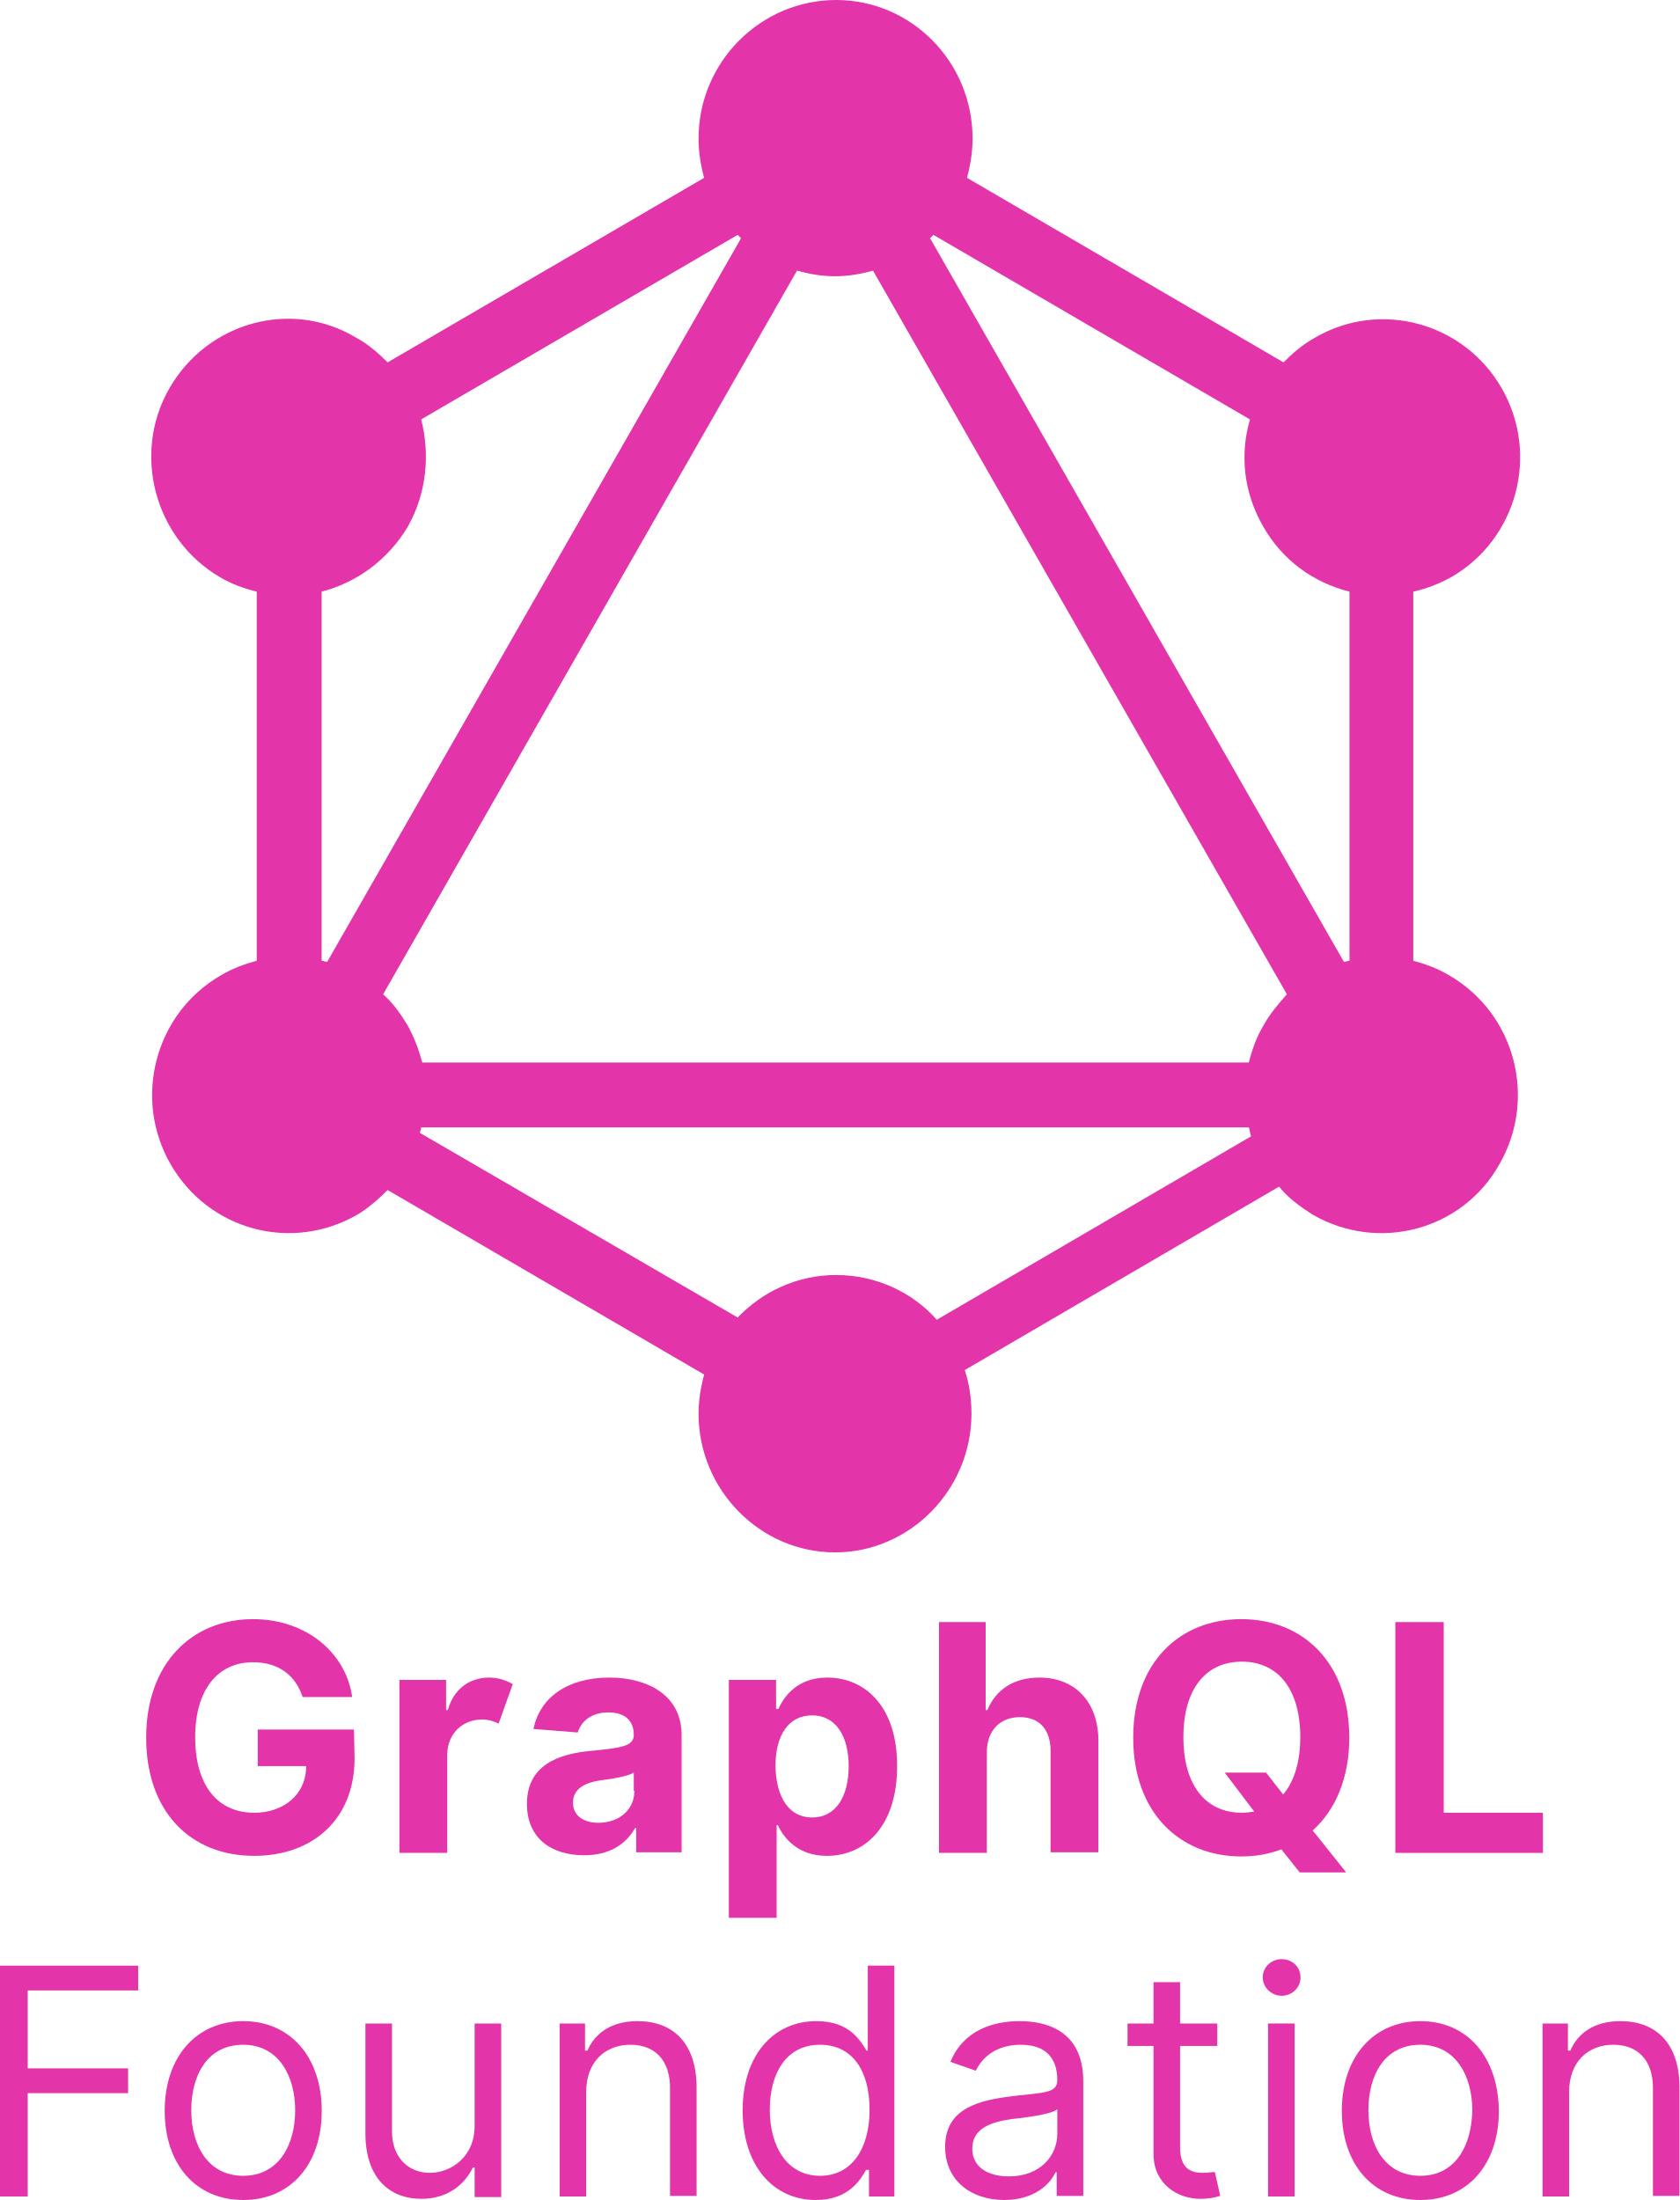
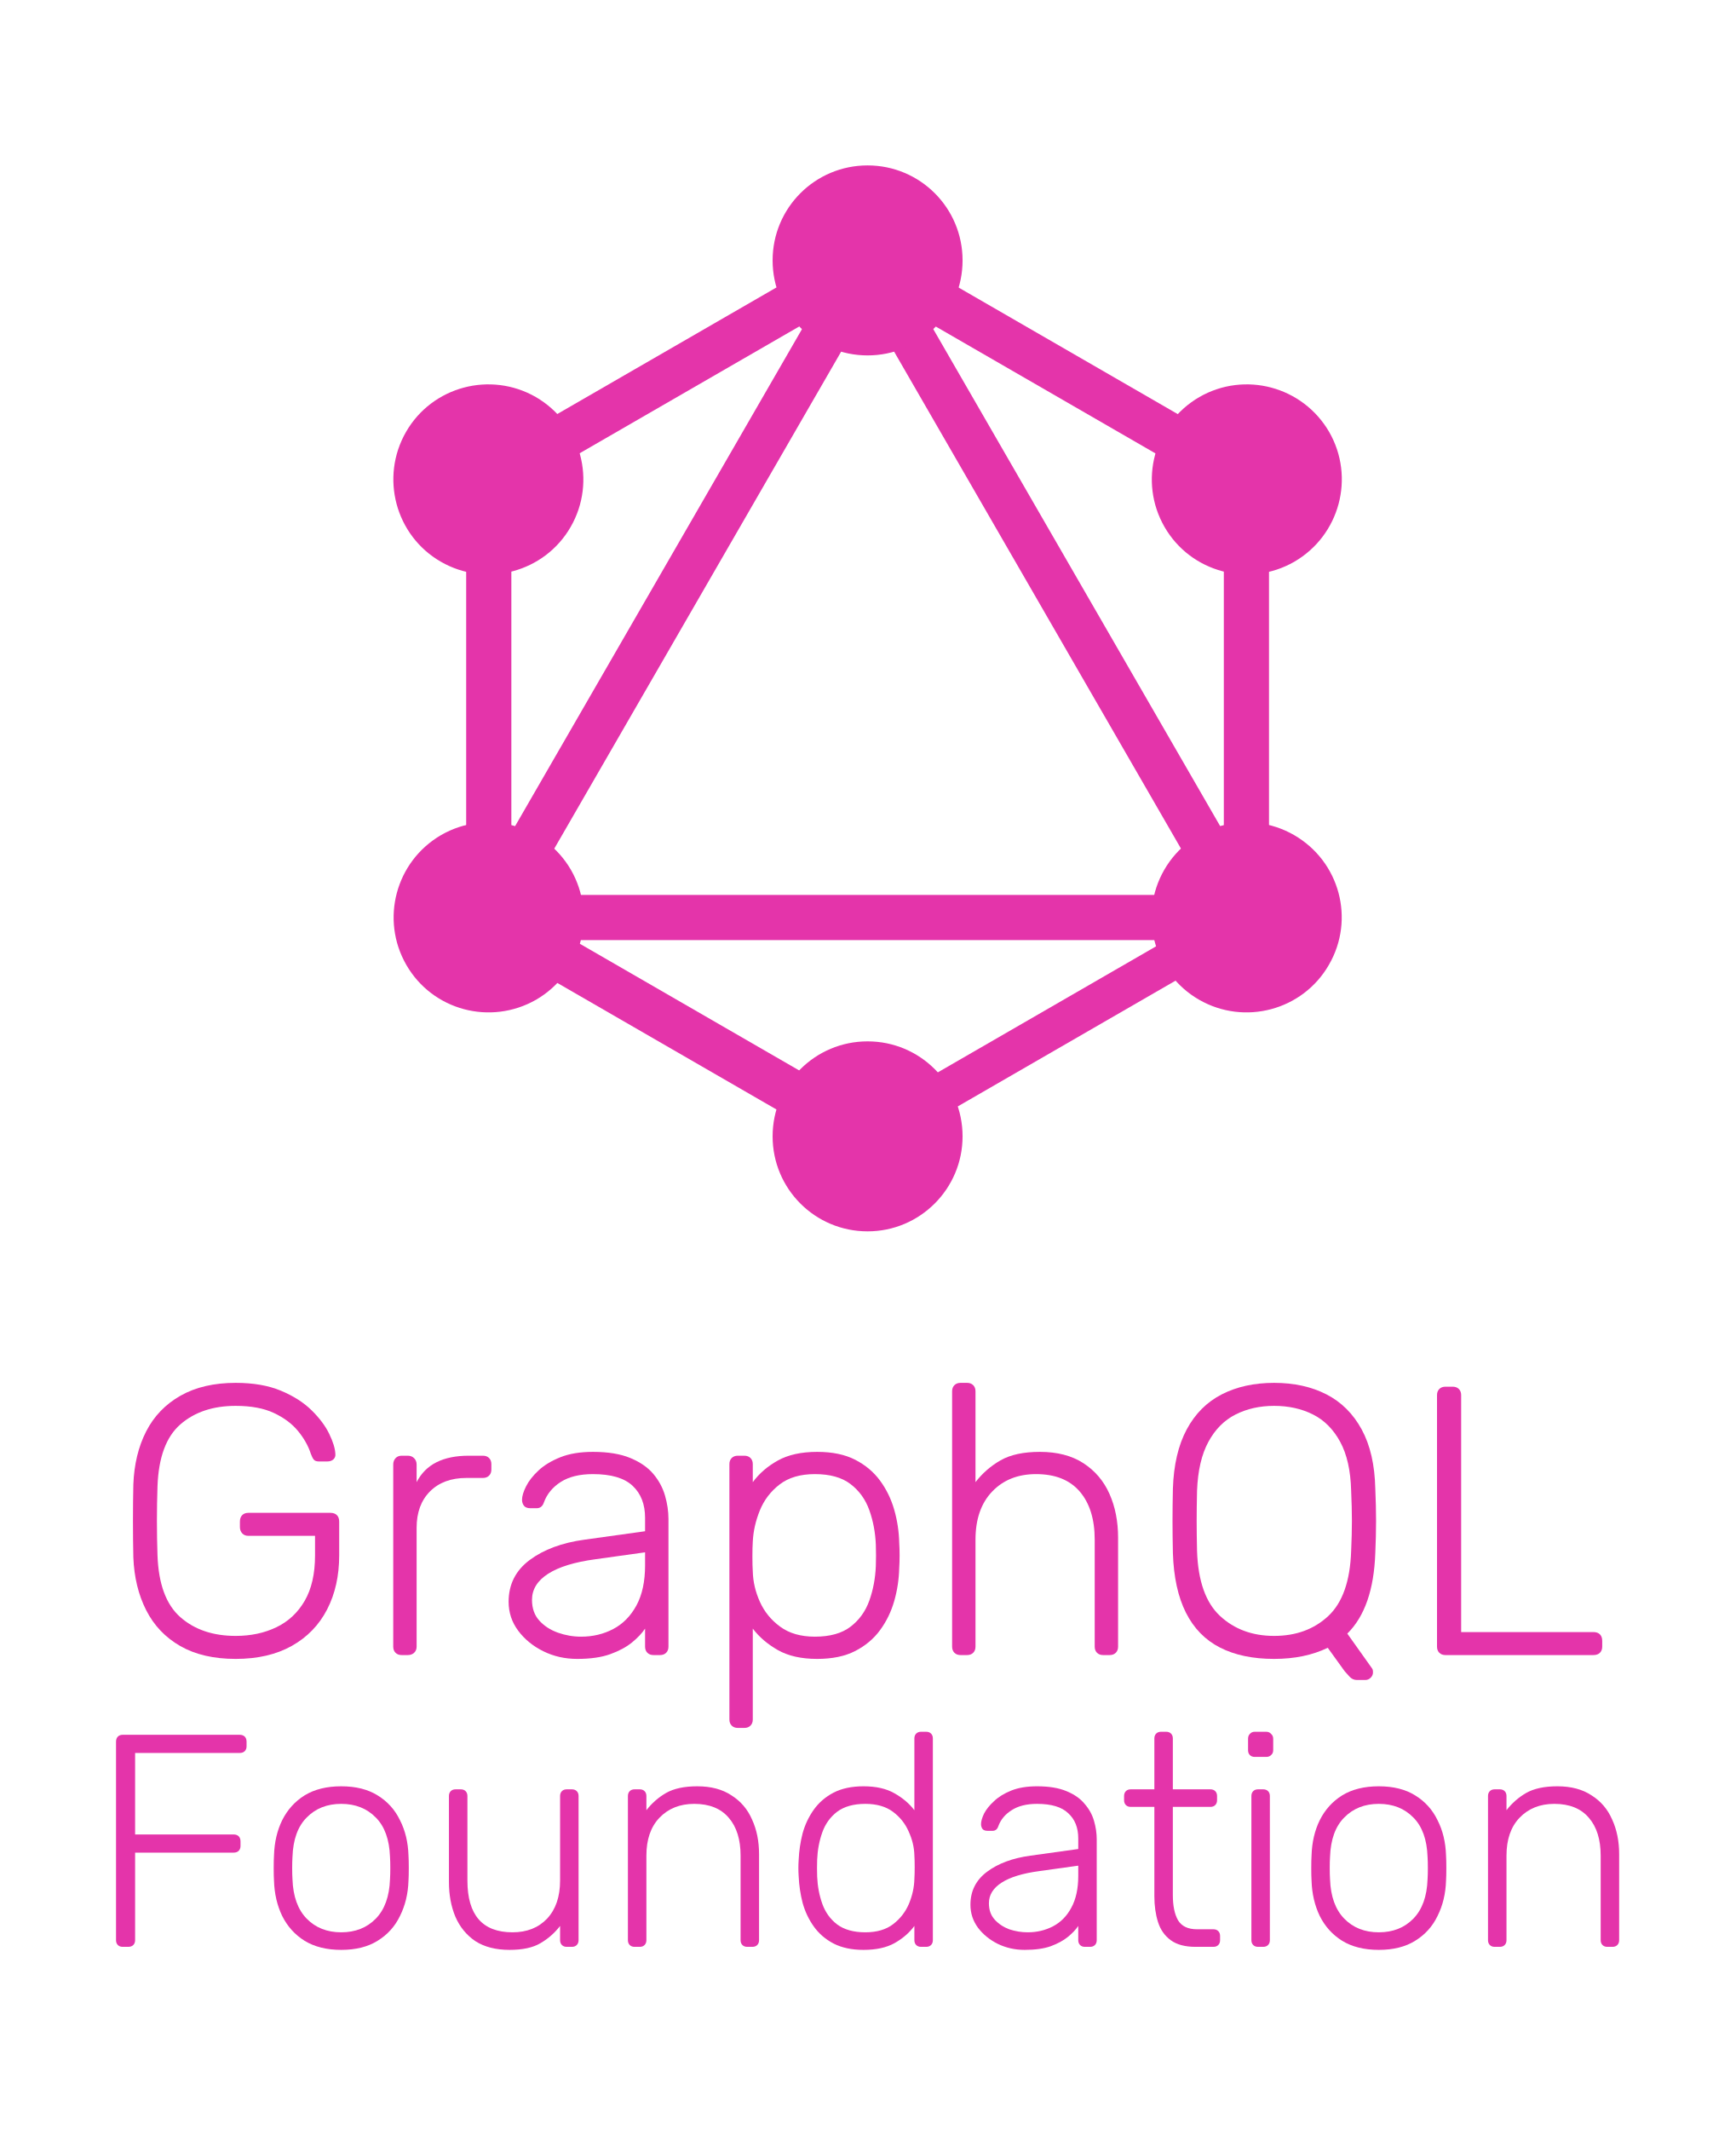
- <svg xmlns="http://www.w3.org/2000/svg" version="1.1" x="0" y="0" width="666.755" height="873.432" viewBox="0, 0, 666.755, 873.432">
-   <g id="Layer_1">
-     <path d="M11.015,831.013 L50.856,831.013 L50.856,821.17 L11.015,821.17 L11.015,790.234 L54.84,790.234 L54.84,780.391 L0,780.391 L0,872.026 L11.015,872.026 z" fill="#E434AA" id="polygon4" />
-     <path d="M96.556,802.421 C78.042,802.421 65.387,816.483 65.387,838.044 C65.387,859.371 77.808,873.432 96.556,873.432 C115.305,873.432 127.726,859.371 127.726,838.044 C127.726,816.483 115.071,802.421 96.556,802.421 z M96.556,863.824 C82.495,863.824 75.933,851.637 75.933,837.81 C75.933,823.982 82.26,811.796 96.556,811.796 C110.618,811.796 117.18,824.217 117.18,837.81 C117.18,851.637 110.618,863.824 96.556,863.824 z" fill="#E434AA" id="path6" />
-     <path d="M188.426,843.903 C188.426,856.793 178.583,862.652 170.614,862.652 C161.943,862.652 155.615,856.324 155.615,846.247 L155.615,803.359 L145.069,803.359 L145.069,846.95 C145.069,864.527 154.443,872.964 167.333,872.964 C177.645,872.964 184.442,867.339 187.723,860.543 L188.426,860.543 L188.426,872.261 L198.972,872.261 L198.972,803.359 L188.426,803.359 z" fill="#E434AA" id="path8" />
-     <path d="M253.109,802.421 C242.797,802.421 236.235,807.108 233.189,814.139 L232.251,814.139 L232.251,803.359 L222.174,803.359 L222.174,872.026 L232.72,872.026 L232.72,830.544 C232.72,818.592 240.219,811.796 250.297,811.796 C260.14,811.796 265.999,818.123 265.999,828.904 L265.999,871.792 L276.545,871.792 L276.545,828.201 C276.311,810.858 266.936,802.421 253.109,802.421 z" fill="#E434AA" id="path10" />
-     <path d="M344.978,814.139 L344.041,814.139 C341.697,810.624 337.713,802.421 324.12,802.421 C306.778,802.421 294.825,816.248 294.825,837.81 C294.825,859.605 306.778,873.432 323.886,873.432 C337.01,873.432 341.697,865.23 343.807,861.48 L344.978,861.48 L344.978,872.026 L355.056,872.026 L355.056,780.391 L344.51,780.391 L344.51,814.139 z M325.526,863.824 C312.402,863.824 305.606,852.106 305.606,837.575 C305.606,823.045 312.168,811.796 325.526,811.796 C338.416,811.796 345.213,822.107 345.213,837.575 C345.213,853.043 338.182,863.824 325.526,863.824 z" fill="#E434AA" id="path12" />
-     <path d="M404.74,802.421 C394.428,802.421 382.476,805.937 377.32,818.592 L387.398,822.107 C389.741,817.186 395.132,811.796 405.209,811.796 C415.052,811.796 419.739,816.952 419.739,825.857 C419.739,831.013 414.583,830.779 401.928,832.185 C389.272,833.826 375.211,836.638 375.211,852.34 C375.211,865.698 385.523,873.432 398.647,873.432 C410.599,873.432 416.927,867.105 419.036,862.417 L419.505,862.417 L419.505,871.792 L430.051,871.792 L430.051,826.795 C430.286,804.999 413.646,802.421 404.74,802.421 z M419.739,847.184 C419.739,855.855 412.943,864.058 400.522,864.058 C392.085,864.058 385.991,860.308 385.991,853.043 C385.991,845.075 393.257,842.497 401.459,841.325 C405.912,840.856 417.864,839.45 419.739,837.341 z" fill="#E434AA" id="path14" />
-     <path d="M477.626,862.652 C472.939,862.652 468.486,861.246 468.486,852.34 L468.486,812.264 L483.251,812.264 L483.251,803.359 L468.486,803.359 L468.486,786.953 L457.94,786.953 L457.94,803.359 L447.628,803.359 L447.628,812.264 L457.94,812.264 L457.94,855.152 C457.94,867.105 467.549,872.964 476.455,872.964 C480.439,872.964 482.782,872.261 484.423,871.792 L482.314,862.417 C481.376,862.183 479.97,862.652 477.626,862.652 z" fill="#E434AA" id="path16" />
-     <path d="M503.406,803.359 L513.952,803.359 L513.952,872.026 L503.406,872.026 z" fill="#E434AA" id="rect18" />
-     <path d="M508.796,777.813 C504.578,777.813 501.297,781.094 501.297,785.079 C501.297,789.063 504.812,792.344 508.796,792.344 C513.015,792.344 516.296,789.063 516.296,785.079 C516.296,780.86 513.015,777.813 508.796,777.813 z" fill="#E434AA" id="path20" />
-     <path d="M563.871,802.421 C545.356,802.421 532.701,816.483 532.701,838.044 C532.701,859.371 545.122,873.432 563.871,873.432 C582.62,873.432 595.041,859.371 595.041,838.044 C594.807,816.483 582.385,802.421 563.871,802.421 z M563.871,863.824 C549.809,863.824 543.247,851.637 543.247,837.81 C543.247,823.982 549.575,811.796 563.871,811.796 C577.933,811.796 584.495,824.217 584.495,837.81 C584.26,851.637 577.933,863.824 563.871,863.824 z" fill="#E434AA" id="path22" />
-     <path d="M643.319,802.421 C633.007,802.421 626.445,807.108 623.398,814.139 L622.461,814.139 L622.461,803.359 L612.384,803.359 L612.384,872.026 L622.93,872.026 L622.93,830.544 C622.93,818.592 630.429,811.796 640.507,811.796 C650.35,811.796 656.209,818.123 656.209,828.904 L656.209,871.792 L666.755,871.792 L666.755,828.201 C666.521,810.858 657.146,802.421 643.319,802.421 z" fill="#E434AA" id="path24" />
-     <path d="M140.527,686.647 L102.326,686.647 L102.326,701.177 L121.543,701.177 C121.543,712.661 112.403,719.692 100.92,719.692 C86.624,719.692 77.484,709.146 77.484,689.694 C77.484,670.945 86.389,659.93 100.451,659.93 C110.528,659.93 117.325,665.086 120.137,673.757 L139.824,673.757 C137.246,655.712 121.075,642.822 100.451,642.822 C76.312,642.822 58.032,660.164 58.032,689.928 C58.032,718.989 75.374,736.8 100.92,736.8 C124.121,736.8 140.761,722.27 140.761,698.131 z" fill="#E434AA" id="path26" />
-     <path d="M177.79,678.913 L177.087,678.913 L177.087,666.961 L158.572,666.961 L158.572,735.628 L177.556,735.628 L177.556,696.725 C177.556,688.288 183.649,682.663 191.383,682.663 C193.961,682.663 196.07,683.366 197.945,684.304 L203.57,668.601 C200.992,667.195 197.945,666.023 194.195,666.023 C186.461,666.023 180.133,670.476 177.79,678.913 z" fill="#E434AA" id="path28" />
-     <path d="M242.005,666.023 C225.131,666.023 214.35,673.992 211.772,686.413 L229.349,687.819 C230.755,683.366 234.739,679.851 241.536,679.851 C248.098,679.851 251.613,683.132 251.613,688.756 C251.613,693.209 246.926,693.912 234.974,695.084 C221.381,696.256 209.194,700.943 209.194,716.177 C209.194,729.769 218.803,736.566 231.927,736.566 C242.005,736.566 248.567,732.113 252.082,725.785 L252.551,725.785 L252.551,735.394 L270.597,735.394 L270.597,689.225 C270.831,672.82 256.769,666.023 242.005,666.023 z M251.848,711.021 C251.848,718.286 245.989,723.676 237.552,723.676 C231.693,723.676 227.474,720.864 227.474,715.708 C227.474,710.318 231.927,707.74 238.489,706.802 C242.708,706.333 249.504,705.162 251.613,703.755 L251.613,711.021 z" fill="#E434AA" id="path30" />
-     <path d="M328.484,666.023 C317,666.023 311.61,672.82 309.032,678.445 L308.094,678.445 L308.094,666.961 L289.345,666.961 L289.345,761.408 L308.329,761.408 L308.329,724.614 L308.797,724.614 C311.375,730.238 317.234,736.8 328.249,736.8 C343.951,736.8 356.138,724.379 356.138,701.412 C356.372,677.741 343.483,666.023 328.484,666.023 z M322.39,721.567 C313.25,721.567 308.094,713.599 307.86,701.177 C307.86,688.991 313.016,681.022 322.39,681.022 C331.765,681.022 336.921,689.225 336.921,701.177 C336.921,713.364 331.765,721.567 322.39,721.567 z" fill="#E434AA" id="path32" />
-     <path d="M412.619,666.023 C402.307,666.023 395.276,670.945 391.995,678.913 L391.292,678.913 L391.292,643.994 L372.778,643.994 L372.778,735.628 L391.761,735.628 L391.761,695.787 C391.761,686.882 397.151,681.726 404.885,681.726 C412.619,681.726 417.072,686.647 417.072,695.084 L417.072,735.394 L436.055,735.394 L436.055,691.803 C436.289,675.867 426.915,666.023 412.619,666.023 z" fill="#E434AA" id="path34" />
-     <path d="M534.252,743.128 L521.128,726.723 C530.033,718.755 535.658,706.099 535.658,689.928 C535.658,659.93 517.144,642.822 492.77,642.822 C468.397,642.822 449.882,659.93 449.882,689.928 C449.882,719.692 468.397,737.035 492.77,737.035 C498.395,737.035 503.785,736.097 508.707,734.222 L515.972,743.362 L534.252,743.362 z M509.41,712.427 L502.613,703.755 L486.208,703.755 L497.926,719.223 C496.286,719.458 494.645,719.692 493.005,719.692 C478.943,719.692 469.803,709.146 469.803,689.694 C469.803,670.242 478.943,659.696 493.005,659.696 C507.066,659.696 516.206,670.242 516.206,689.694 C516.206,699.771 513.628,707.505 509.41,712.427 z" fill="#E434AA" id="path36" />
-     <path d="M553.938,643.994 L553.938,735.628 L612.528,735.628 L612.528,719.692 L573.156,719.692 L573.156,643.994 z" fill="#E434AA" id="polygon38" />
-     <path d="M576.155,229.121 C602.353,214.024 611.233,180.277 596.136,154.079 C581.039,127.881 547.736,119.001 521.983,134.098 C517.098,136.762 513.102,140.314 509.55,143.867 L383.888,70.601 C385.22,65.717 386.108,60.388 386.108,55.06 C386.108,24.422 361.687,-0 331.936,-0 C302.186,-0 277.32,24.422 277.32,55.06 C277.32,60.388 278.208,65.717 279.54,70.601 L153.879,143.867 C150.327,140.314 146.331,136.762 141.446,134.098 C115.692,118.557 82.39,127.881 67.293,154.079 C52.196,180.277 61.52,214.024 87.274,229.121 C91.715,231.785 96.599,233.561 101.927,234.893 L101.927,381.424 C97.043,382.756 92.159,384.533 87.718,387.197 C61.52,402.294 52.64,436.04 67.737,462.238 C82.834,488.436 115.692,497.317 141.89,482.22 C146.331,479.556 150.327,476.003 153.879,472.451 L279.54,545.717 C278.208,550.601 277.32,555.929 277.32,561.258 C277.32,591.452 301.742,616.318 331.492,616.318 C361.243,616.318 385.664,591.452 385.664,561.258 C385.664,555.041 384.776,549.269 383,543.94 L507.773,471.119 C511.326,475.559 516.21,479.112 521.094,482.22 C547.292,497.317 580.595,488.436 595.248,462.238 C610.345,436.04 601.464,402.294 575.266,387.197 C570.826,384.533 565.942,382.756 561.057,381.424 L561.057,234.893 C566.83,233.561 571.27,231.785 576.155,229.121 z M129.901,381.868 C129.013,381.868 128.569,381.424 127.681,381.424 L127.681,234.893 C141.446,231.341 153.879,222.461 161.872,209.14 C169.42,195.819 170.752,180.277 167.2,166.512 L292.862,93.247 C293.306,93.691 293.75,94.135 294.194,94.579 z M371.899,523.959 C362.131,512.858 347.478,506.198 331.936,506.198 C316.395,506.198 302.63,512.858 292.862,523.071 L166.756,449.805 C166.756,448.917 167.2,448.473 167.2,447.585 L495.785,447.585 C496.229,448.917 496.229,449.805 496.673,451.138 z M501.557,407.178 C498.893,411.619 497.117,416.503 495.785,421.831 L167.644,421.831 C166.312,416.947 164.536,412.063 161.872,407.178 C159.208,402.738 156.099,398.298 152.103,394.745 L316.395,107.456 C321.28,108.788 326.164,109.676 331.492,109.676 C336.821,109.676 341.705,108.788 346.589,107.456 L510.882,394.745 C507.773,398.298 504.221,402.294 501.557,407.178 z M535.748,381.424 C534.859,381.424 534.415,381.868 533.527,381.868 L369.235,94.579 C369.679,94.135 370.123,93.691 370.567,93.247 L496.229,166.512 C492.232,180.277 493.564,195.375 501.557,209.14 C509.106,222.461 521.539,231.341 535.748,234.893 C535.748,234.893 535.748,381.424 535.748,381.424 z" fill="#E434AA" id="path40" />
+ <svg xmlns="http://www.w3.org/2000/svg" version="1.1" x="0" y="0" width="1100" height="1350" viewBox="0 0 1100 1350" id="svg920">
+   <defs id="defs924" />
+   <g id="GraphQL-mark">
+     <path d="m 304.1,619.752 -24.802,-14.319 276.295,-478.545 24.802,14.32 z" fill="#e434aa" id="path871" />
+     <path d="M 273.618,567.202 H 826.209 V 595.84 H 273.618 Z" fill="#e434aa" id="path873" />
+     <path d="M 560.952,742.875 284.553,583.291 298.872,558.489 575.271,718.073 Z" fill="#e434aa" id="path875" />
+     <path d="M 801.059,326.958 524.66,167.374 538.979,142.573 815.378,302.156 Z" fill="#e434aa" id="path877" />
+     <path d="m 298.948,326.848 -14.319,-24.8 276.399,-159.584 14.319,24.8 z" fill="#e434aa" id="path879" />
+     <path d="M 795.963,619.757 519.667,141.213 544.469,126.894 820.764,605.438 Z" fill="#e434aa" id="path881" />
+     <path d="m 295.529,283.056 h 28.638 v 319.168 h -28.638 z" fill="#e434aa" id="path883" />
+     <path d="m 775.833,283.056 h 28.638 v 319.168 h -28.638 z" fill="#e434aa" id="path885" />
+     <path d="M 556.076,730.752 543.568,709.088 783.96,570.293 796.468,591.957 Z" fill="#e434aa" id="path887" />
+     <path d="m 842.427,611.54 c -16.563,28.811 -53.483,38.645 -82.294,22.083 -28.811,-16.562 -38.645,-53.482 -22.083,-82.294 16.562,-28.811 53.482,-38.645 82.294,-22.082 28.983,16.734 38.817,53.482 22.083,82.293" fill="#e434aa" id="path889" />
+     <path d="m 361.777,333.951 c -16.562,28.811 -53.482,38.645 -82.293,22.082 -28.811,-16.562 -38.645,-53.482 -22.083,-82.293 16.562,-28.811 53.482,-38.645 82.293,-22.083 28.812,16.735 38.646,53.482 22.083,82.294" fill="#e434aa" id="path891" />
+     <path d="m 257.574,611.54 c -16.563,-28.811 -6.729,-65.559 22.082,-82.293 28.812,-16.563 65.559,-6.729 82.294,22.082 16.562,28.812 6.728,65.559 -22.083,82.294 -28.984,16.562 -65.731,6.728 -82.293,-22.083" fill="#e434aa" id="path893" />
+     <path d="m 738.223,333.951 c -16.563,-28.812 -6.729,-65.559 22.083,-82.294 28.811,-16.562 65.558,-6.728 82.293,22.083 16.562,28.811 6.728,65.559 -22.083,82.293 -28.811,16.563 -65.731,6.729 -82.293,-22.082" fill="#e434aa" id="path895" />
+     <path d="m 550,780.44 c -33.297,0 -60.211,-26.914 -60.211,-60.211 0,-33.296 26.914,-60.21 60.211,-60.21 33.297,0 60.211,26.914 60.211,60.21 0,33.125 -26.914,60.211 -60.211,60.211" fill="#e434aa" id="path897" />
+     <path d="m 550,225.261 c -33.297,0 -60.211,-26.914 -60.211,-60.21 0,-33.297 26.914,-60.211 60.211,-60.211 33.297,0 60.211,26.914 60.211,60.211 0,33.296 -26.914,60.21 -60.211,60.21" fill="#e434aa" id="path899" />
+   </g>
+   <g id="GraphQL-text-3" transform="translate(-478.779,716.64)">
+     <path d="m 1395.102,332.35 q -2.43,0 -3.888,-1.458 -1.458,-1.458 -1.458,-3.888 V 167.596 q 0,-2.43 1.458,-3.888 1.458,-1.458 3.888,-1.458 h 4.617 q 2.43,0 3.888,1.458 1.458,1.458 1.458,3.888 V 317.77 h 83.835 q 2.673,0 4.131,1.458 1.458,1.458 1.458,4.131 v 3.645 q 0,2.43 -1.458,3.888 -1.458,1.458 -4.131,1.458 z" fill="#e434aa" id="path38" />
+     <path d="m 1338.969,348.145 q -2.673,0 -4.618,-2.066 -1.944,-2.065 -3.158,-3.523 L 1320.5,327.733 q -14.579,7.047 -34.02,7.047 -20.168,0 -34.262,-7.169 -14.094,-7.168 -21.628,-22.113 -7.533,-14.944 -8.262,-37.786 -0.243,-10.935 -0.243,-20.412 0,-9.477 0.243,-20.412 0.729,-22.599 8.749,-37.544 8.018,-14.944 22.234,-22.234 14.215,-7.29 33.169,-7.29 18.954,0 33.17,7.29 14.215,7.29 22.356,22.234 8.14,14.945 8.626,37.544 0.487,10.935 0.487,20.412 0,9.477 -0.487,20.412 -1.215,34.749 -17.739,51.03 l 15.552,21.87 q 0.243,0.243 0.487,0.85 0.242,0.608 0.242,1.823 0,1.944 -1.458,3.402 -1.457,1.458 -3.402,1.458 z M 1286.48,320.2 q 20.899,0 34.385,-12.636 13.486,-12.636 14.458,-41.067 0.486,-10.935 0.486,-19.197 0,-8.262 -0.486,-19.197 -0.485,-18.954 -6.925,-30.861 -6.44,-11.907 -17.253,-17.375 -10.813,-5.467 -24.665,-5.467 -13.608,0 -24.421,5.467 -10.814,5.468 -17.253,17.375 -6.44,11.907 -7.169,30.861 -0.242,10.935 -0.242,19.197 0,8.262 0.242,19.197 0.972,28.431 14.581,41.067 13.607,12.636 34.262,12.636 z" fill="#e434aa" id="path40" />
+     <path d="m 1087.707,332.35 q -2.43,0 -3.888,-1.458 -1.458,-1.458 -1.458,-3.888 V 165.166 q 0,-2.43 1.458,-3.888 1.458,-1.458 3.888,-1.458 h 4.131 q 2.43,0 3.888,1.458 1.458,1.458 1.458,3.888 v 57.591 q 6.561,-8.505 15.916,-13.851 9.356,-5.346 24.908,-5.346 16.524,0 27.58,7.168 11.057,7.169 16.524,19.44 5.468,12.272 5.468,27.824 v 69.012 q 0,2.43 -1.458,3.888 -1.458,1.458 -3.888,1.458 h -4.131 q -2.43,0 -3.888,-1.458 -1.458,-1.458 -1.458,-3.888 v -67.797 q 0,-19.44 -9.477,-30.497 -9.477,-11.056 -27.702,-11.056 -17.253,0 -27.824,11.056 -10.57,11.057 -10.57,30.497 v 67.797 q 0,2.43 -1.458,3.888 -1.458,1.458 -3.888,1.458 z" fill="#e434aa" id="path42" />
+     <path d="m 946.524,378.52 q -2.43,0 -3.888,-1.458 -1.458,-1.458 -1.458,-3.888 V 211.336 q 0,-2.43 1.458,-3.888 1.458,-1.458 3.888,-1.458 h 4.131 q 2.43,0 3.888,1.458 1.458,1.458 1.458,3.888 v 11.421 q 6.075,-8.262 15.916,-13.73 9.842,-5.467 24.908,-5.467 14.337,0 24.057,4.981 9.72,4.982 15.795,13.244 6.075,8.262 8.991,18.468 2.916,10.206 3.159,20.898 0.243,3.645 0.243,8.019 0,4.374 -0.243,8.019 -0.243,10.692 -3.159,20.898 -2.916,10.206 -8.991,18.468 -6.075,8.262 -15.795,13.243 -9.72,4.982 -24.057,4.982 -15.066,0 -24.908,-5.589 -9.841,-5.589 -15.916,-13.608 v 57.591 q 0,2.43 -1.458,3.888 -1.458,1.458 -3.888,1.458 z m 48.843,-57.834 q 14.337,0 22.599,-6.318 8.262,-6.318 11.907,-16.524 3.645,-10.206 4.131,-21.87 0.243,-6.804 0,-13.608 -0.486,-11.664 -4.131,-21.87 -3.645,-10.206 -11.907,-16.524 -8.262,-6.318 -22.599,-6.318 -13.851,0 -22.356,6.561 -8.505,6.561 -12.515,16.402 -4.009,9.842 -4.495,19.805 -0.243,3.645 -0.243,9.477 0,5.832 0.243,9.477 0.243,9.72 4.495,19.197 4.253,9.477 12.879,15.795 8.627,6.318 21.992,6.318 z" fill="#e434aa" id="path44" />
+     <path d="m 844.707,334.78 q -11.664,0 -21.506,-4.86 -9.841,-4.86 -15.916,-13.001 -6.075,-8.14 -6.075,-18.346 0,-16.524 13.365,-26.487 13.365,-9.963 34.749,-12.879 l 38.394,-5.346 v -8.505 q 0,-12.879 -7.898,-20.291 -7.897,-7.411 -25.15,-7.411 -12.636,0 -20.412,4.981 -7.776,4.982 -10.692,13.001 -1.215,3.645 -4.617,3.645 h -3.888 q -2.916,0 -4.131,-1.58 -1.215,-1.579 -1.215,-3.766 0,-3.402 2.551,-8.505 2.552,-5.103 7.898,-10.085 5.346,-4.981 13.851,-8.383 8.505,-3.402 20.655,-3.402 14.337,0 23.692,3.888 9.356,3.888 14.58,10.084 5.225,6.197 7.412,13.73 2.187,7.533 2.187,14.823 v 80.919 q 0,2.43 -1.458,3.888 -1.458,1.458 -3.888,1.458 h -4.131 q -2.43,0 -3.888,-1.458 -1.458,-1.458 -1.458,-3.888 v -11.421 q -2.916,4.374 -8.262,8.748 -5.346,4.374 -13.73,7.411 -8.383,3.038 -21.019,3.038 z m 2.43,-14.094 q 11.178,0 20.412,-4.86 9.234,-4.86 14.701,-14.944 5.468,-10.085 5.468,-25.394 v -8.262 l -31.347,4.374 q -19.926,2.673 -30.132,9.234 -10.206,6.561 -10.206,16.524 0,8.019 4.617,13.122 4.617,5.103 11.785,7.654 7.169,2.552 14.702,2.552 z" fill="#e434aa" id="path46" />
+     <path d="m 733.413,332.35 q -2.43,0 -3.888,-1.458 -1.458,-1.458 -1.458,-3.888 V 211.579 q 0,-2.43 1.458,-4.01 1.458,-1.579 3.888,-1.579 h 3.888 q 2.43,0 4.009,1.579 1.58,1.58 1.58,4.01 v 11.178 q 4.374,-8.505 12.636,-12.636 8.262,-4.131 20.412,-4.131 h 8.991 q 2.43,0 3.888,1.458 1.458,1.458 1.458,3.888 v 3.402 q 0,2.43 -1.458,3.888 -1.458,1.458 -3.888,1.458 H 774.48 q -14.58,0 -23.085,8.505 -8.505,8.505 -8.505,23.085 v 75.33 q 0,2.43 -1.58,3.888 -1.579,1.458 -4.009,1.458 z" fill="#e434aa" id="path48" />
+     <path d="m 628.194,334.78 q -20.898,0 -35.114,-8.141 -14.215,-8.14 -21.627,-22.72 -7.411,-14.58 -8.141,-33.534 -0.242,-10.935 -0.242,-23.085 0,-12.15 0.242,-23.085 0.73,-19.197 8.141,-33.656 7.412,-14.458 21.749,-22.599 14.337,-8.14 34.992,-8.14 16.767,0 28.673,4.981 11.908,4.982 19.44,12.393 7.534,7.412 11.179,14.945 3.644,7.533 3.888,12.636 0.243,2.187 -1.215,3.523 -1.458,1.337 -3.888,1.337 h -5.347 q -2.187,0 -3.158,-1.094 -0.972,-1.093 -1.944,-3.766 -2.43,-7.533 -8.141,-14.459 -5.71,-6.925 -15.309,-11.421 -9.599,-4.495 -24.178,-4.495 -21.627,0 -35.114,11.785 -13.486,11.786 -14.458,39.245 -0.729,21.87 0,43.74 0.972,27.216 14.458,39.123 13.487,11.907 35.114,11.907 14.337,0 25.758,-5.468 11.42,-5.467 17.982,-16.767 6.561,-11.299 6.561,-28.795 v -12.393 h -42.282 q -2.43,0 -3.888,-1.58 -1.458,-1.579 -1.458,-4.009 v -3.402 q 0,-2.673 1.458,-4.131 1.458,-1.458 3.888,-1.458 h 52.002 q 2.673,0 4.131,1.458 1.458,1.458 1.458,4.131 v 21.384 q 0,19.44 -7.655,34.263 -7.654,14.823 -22.356,23.085 -14.702,8.262 -35.599,8.262 z" fill="#e434aa" id="path50" />
+   </g>
+   <g id="g1154" transform="translate(-489.5145,806.1487)">
+     <path d="m 567.294,427.769 q -1.92,0 -3.072,-1.152 -1.152,-1.152 -1.152,-3.072 v -125.76 q 0,-2.112 1.152,-3.264 1.152,-1.152 3.072,-1.152 h 74.112 q 2.112,0 3.264,1.152 1.152,1.152 1.152,3.264 v 2.88 q 0,1.92 -1.152,3.072 -1.152,1.152 -3.264,1.152 h -66.24 v 51.648 h 62.4 q 2.112,0 3.264,1.152 1.152,1.152 1.152,3.264 v 2.88 q 0,1.92 -1.152,3.072 -1.152,1.152 -3.264,1.152 h -62.4 v 55.488 q 0,1.92 -1.152,3.072 -1.152,1.152 -3.264,1.152 z" style="font-style:normal;font-variant:normal;font-weight:300;font-stretch:normal;font-size:192px;line-height:1.25;font-family:Rubik;-inkscape-font-specification:'Rubik, Light';font-variant-ligatures:normal;font-variant-caps:normal;font-variant-numeric:normal;font-variant-east-asian:normal;fill:#e434aa;fill-opacity:1;stroke:none" id="path1113" />
+     <path d="m 705.84,429.689 q -13.824,0 -23.232,-5.76 -9.216,-5.76 -14.208,-15.744 -4.8,-9.984 -5.184,-22.272 -0.192,-2.88 -0.192,-8.064 0,-5.184 0.192,-8.064 0.384,-12.48 5.184,-22.272 4.992,-9.984 14.208,-15.744 9.408,-5.76 23.232,-5.76 13.824,0 23.04,5.76 9.408,5.76 14.208,15.744 4.992,9.792 5.376,22.272 0.192,2.88 0.192,8.064 0,5.184 -0.192,8.064 -0.384,12.288 -5.376,22.272 -4.8,9.984 -14.208,15.744 -9.216,5.76 -23.04,5.76 z m 0,-11.136 q 13.44,0 21.888,-8.64 8.448,-8.64 9.024,-24.96 0.192,-2.88 0.192,-7.104 0,-4.224 -0.192,-7.104 -0.576,-16.512 -9.024,-24.96 -8.448,-8.64 -21.888,-8.64 -13.44,0 -21.888,8.64 -8.448,8.448 -9.024,24.96 -0.192,2.88 -0.192,7.104 0,4.224 0.192,7.104 0.576,16.32 9.024,24.96 8.448,8.64 21.888,8.64 z" style="font-style:normal;font-variant:normal;font-weight:300;font-stretch:normal;font-size:192px;line-height:1.25;font-family:Rubik;-inkscape-font-specification:'Rubik, Light';font-variant-ligatures:normal;font-variant-caps:normal;font-variant-numeric:normal;font-variant-east-asian:normal;fill:#e434aa;fill-opacity:1;stroke:none" id="path1115" />
+     <path d="m 812.514,429.689 q -13.056,0 -21.696,-5.568 -8.448,-5.76 -12.672,-15.552 -4.032,-9.792 -4.032,-21.888 v -54.528 q 0,-1.92 1.152,-3.072 1.152,-1.152 3.072,-1.152 h 3.264 q 1.92,0 3.072,1.152 1.152,1.152 1.152,3.072 v 53.568 q 0,32.832 28.608,32.832 13.632,0 21.888,-8.64 8.256,-8.832 8.256,-24.192 v -53.568 q 0,-1.92 1.152,-3.072 1.152,-1.152 3.072,-1.152 h 3.264 q 1.92,0 3.072,1.152 1.152,1.152 1.152,3.072 v 91.392 q 0,1.92 -1.152,3.072 -1.152,1.152 -3.072,1.152 h -3.264 q -1.92,0 -3.072,-1.152 -1.152,-1.152 -1.152,-3.072 v -9.024 q -5.184,6.72 -12.48,10.944 -7.104,4.224 -19.584,4.224 z" style="font-style:normal;font-variant:normal;font-weight:300;font-stretch:normal;font-size:192px;line-height:1.25;font-family:Rubik;-inkscape-font-specification:'Rubik, Light';font-variant-ligatures:normal;font-variant-caps:normal;font-variant-numeric:normal;font-variant-east-asian:normal;fill:#e434aa;fill-opacity:1;stroke:none" id="path1117" />
+     <path d="m 891.798,427.769 q -1.92,0 -3.072,-1.152 -1.152,-1.152 -1.152,-3.072 v -91.392 q 0,-1.92 1.152,-3.072 1.152,-1.152 3.072,-1.152 h 3.264 q 1.92,0 3.072,1.152 1.152,1.152 1.152,3.072 v 9.024 q 5.184,-6.72 12.48,-10.944 7.488,-4.224 19.776,-4.224 13.056,0 21.696,5.76 8.832,5.568 13.056,15.36 4.416,9.6 4.416,21.888 v 54.528 q 0,1.92 -1.152,3.072 -1.152,1.152 -3.072,1.152 h -3.264 q -1.92,0 -3.072,-1.152 -1.152,-1.152 -1.152,-3.072 v -53.568 q 0,-15.36 -7.488,-24 -7.488,-8.832 -21.888,-8.832 -13.632,0 -22.08,8.832 -8.256,8.64 -8.256,24 v 53.568 q 0,1.92 -1.152,3.072 -1.152,1.152 -3.072,1.152 z" style="font-style:normal;font-variant:normal;font-weight:300;font-stretch:normal;font-size:192px;line-height:1.25;font-family:Rubik;-inkscape-font-specification:'Rubik, Light';font-variant-ligatures:normal;font-variant-caps:normal;font-variant-numeric:normal;font-variant-east-asian:normal;fill:#e434aa;fill-opacity:1;stroke:none" id="path1119" />
+     <path d="m 1036.92,429.689 q -11.136,0 -19.008,-4.032 -7.68,-4.032 -12.48,-10.752 -4.8,-6.72 -7.104,-14.976 -2.112,-8.256 -2.496,-16.704 -0.192,-2.88 -0.192,-5.376 0,-2.496 0.192,-5.376 0.384,-8.448 2.496,-16.704 2.304,-8.256 7.104,-14.976 4.8,-6.72 12.48,-10.752 7.872,-4.032 19.008,-4.032 11.904,0 19.584,4.416 7.872,4.416 12.672,10.752 v -45.504 q 0,-1.92 1.152,-3.072 1.152,-1.152 3.072,-1.152 h 3.264 q 1.92,0 3.072,1.152 1.152,1.152 1.152,3.072 v 127.872 q 0,1.92 -1.152,3.072 -1.152,1.152 -3.072,1.152 h -3.264 q -1.92,0 -3.072,-1.152 -1.152,-1.152 -1.152,-3.072 v -9.024 q -4.8,6.528 -12.672,10.944 -7.68,4.224 -19.584,4.224 z m 1.152,-11.136 q 10.944,0 17.664,-5.184 6.72,-5.184 9.984,-12.864 3.264,-7.872 3.456,-15.744 0.192,-2.88 0.192,-7.488 0,-4.608 -0.192,-7.488 -0.192,-7.68 -3.648,-15.168 -3.264,-7.488 -9.984,-12.48 -6.72,-4.992 -17.472,-4.992 -11.136,0 -17.856,4.992 -6.528,4.992 -9.408,13.056 -2.88,8.064 -3.264,17.28 -0.192,5.376 0,10.752 0.384,9.216 3.264,17.28 2.88,8.064 9.408,13.056 6.72,4.992 17.856,4.992 z" style="font-style:normal;font-variant:normal;font-weight:300;font-stretch:normal;font-size:192px;line-height:1.25;font-family:Rubik;-inkscape-font-specification:'Rubik, Light';font-variant-ligatures:normal;font-variant-caps:normal;font-variant-numeric:normal;font-variant-east-asian:normal;fill:#e434aa;fill-opacity:1;stroke:none" id="path1121" />
+     <path d="m 1139.079,429.689 q -9.216,0 -17.088,-3.84 -7.68,-3.84 -12.48,-10.176 -4.8,-6.528 -4.8,-14.592 0,-13.056 10.56,-20.928 10.56,-7.872 27.456,-10.176 l 30.336,-4.224 v -6.72 q 0,-10.176 -6.336,-15.936 -6.144,-5.952 -19.776,-5.952 -9.984,0 -16.128,4.032 -6.144,3.84 -8.448,10.176 -0.96,2.88 -3.648,2.88 h -3.072 q -2.304,0 -3.264,-1.152 -0.96,-1.344 -0.96,-3.072 0,-2.688 1.92,-6.72 2.112,-4.032 6.336,-7.872 4.224,-4.032 10.944,-6.72 6.72,-2.688 16.32,-2.688 11.328,0 18.624,3.072 7.488,3.072 11.52,8.064 4.224,4.8 5.952,10.752 1.728,5.952 1.728,11.712 v 63.936 q 0,1.92 -1.152,3.072 -1.152,1.152 -3.072,1.152 h -3.264 q -1.92,0 -3.072,-1.152 -1.152,-1.152 -1.152,-3.072 v -9.024 q -2.304,3.456 -6.528,6.912 -4.224,3.456 -10.944,5.952 -6.528,2.304 -16.512,2.304 z m 1.92,-11.136 q 8.832,0 16.128,-3.84 7.296,-3.84 11.52,-11.712 4.416,-8.064 4.416,-20.16 v -6.528 l -24.768,3.456 q -15.744,2.112 -23.808,7.296 -8.064,5.184 -8.064,13.056 0,6.336 3.648,10.368 3.648,4.032 9.216,6.144 5.76,1.92 11.712,1.92 z" style="font-style:normal;font-variant:normal;font-weight:300;font-stretch:normal;font-size:192px;line-height:1.25;font-family:Rubik;-inkscape-font-specification:'Rubik, Light';font-variant-ligatures:normal;font-variant-caps:normal;font-variant-numeric:normal;font-variant-east-asian:normal;fill:#e434aa;fill-opacity:1;stroke:none" id="path1123" />
+     <path d="m 1247.424,427.769 q -9.984,0 -15.744,-4.224 -5.76,-4.224 -8.064,-11.52 -2.304,-7.296 -2.304,-16.32 v -56.64 h -14.976 q -1.92,0 -3.072,-1.152 -1.152,-1.152 -1.152,-3.072 v -2.688 q 0,-1.92 1.152,-3.072 1.152,-1.152 3.072,-1.152 h 14.976 v -32.256 q 0,-1.92 1.152,-3.072 1.152,-1.152 3.072,-1.152 h 3.264 q 1.92,0 3.072,1.152 1.152,1.152 1.152,3.072 v 32.256 h 23.808 q 1.92,0 3.072,1.152 1.152,1.152 1.152,3.072 v 2.688 q 0,1.92 -1.152,3.072 -1.152,1.152 -3.072,1.152 h -23.808 v 55.872 q 0,10.176 3.264,15.936 3.456,5.76 12.096,5.76 h 10.368 q 1.92,0 3.072,1.152 1.152,1.152 1.152,3.072 v 2.688 q 0,1.92 -1.152,3.072 -1.152,1.152 -3.072,1.152 z" style="font-style:normal;font-variant:normal;font-weight:300;font-stretch:normal;font-size:192px;line-height:1.25;font-family:Rubik;-inkscape-font-specification:'Rubik, Light';font-variant-ligatures:normal;font-variant-caps:normal;font-variant-numeric:normal;font-variant-east-asian:normal;fill:#e434aa;fill-opacity:1;stroke:none" id="path1125" />
+     <path d="m 1287.048,427.769 q -1.92,0 -3.072,-1.152 -1.152,-1.152 -1.152,-3.072 v -91.392 q 0,-1.92 1.152,-3.072 1.152,-1.152 3.072,-1.152 h 3.264 q 1.92,0 3.072,1.152 1.152,1.152 1.152,3.072 v 91.392 q 0,1.92 -1.152,3.072 -1.152,1.152 -3.072,1.152 z m -2.112,-120.384 q -1.92,0 -3.072,-1.152 -1.152,-1.152 -1.152,-3.072 v -7.296 q 0,-1.92 1.152,-3.072 1.152,-1.344 3.072,-1.344 h 7.296 q 1.92,0 3.072,1.344 1.344,1.152 1.344,3.072 v 7.296 q 0,1.92 -1.344,3.072 -1.152,1.152 -3.072,1.152 z" style="font-style:normal;font-variant:normal;font-weight:300;font-stretch:normal;font-size:192px;line-height:1.25;font-family:Rubik;-inkscape-font-specification:'Rubik, Light';font-variant-ligatures:normal;font-variant-caps:normal;font-variant-numeric:normal;font-variant-east-asian:normal;fill:#e434aa;fill-opacity:1;stroke:none" id="path1127" />
+     <path d="m 1363.59,429.689 q -13.824,0 -23.232,-5.76 -9.216,-5.76 -14.208,-15.744 -4.8,-9.984 -5.184,-22.272 -0.192,-2.88 -0.192,-8.064 0,-5.184 0.192,-8.064 0.384,-12.48 5.184,-22.272 4.992,-9.984 14.208,-15.744 9.408,-5.76 23.232,-5.76 13.824,0 23.04,5.76 9.408,5.76 14.208,15.744 4.992,9.792 5.376,22.272 0.192,2.88 0.192,8.064 0,5.184 -0.192,8.064 -0.384,12.288 -5.376,22.272 -4.8,9.984 -14.208,15.744 -9.216,5.76 -23.04,5.76 z m 0,-11.136 q 13.44,0 21.888,-8.64 8.448,-8.64 9.024,-24.96 0.192,-2.88 0.192,-7.104 0,-4.224 -0.192,-7.104 -0.576,-16.512 -9.024,-24.96 -8.448,-8.64 -21.888,-8.64 -13.44,0 -21.888,8.64 -8.448,8.448 -9.024,24.96 -0.192,2.88 -0.192,7.104 0,4.224 0.192,7.104 0.576,16.32 9.024,24.96 8.448,8.64 21.888,8.64 z" style="font-style:normal;font-variant:normal;font-weight:300;font-stretch:normal;font-size:192px;line-height:1.25;font-family:Rubik;-inkscape-font-specification:'Rubik, Light';font-variant-ligatures:normal;font-variant-caps:normal;font-variant-numeric:normal;font-variant-east-asian:normal;fill:#e434aa;fill-opacity:1;stroke:none" id="path1129" />
+     <path d="m 1437.048,427.769 q -1.92,0 -3.072,-1.152 -1.152,-1.152 -1.152,-3.072 v -91.392 q 0,-1.92 1.152,-3.072 1.152,-1.152 3.072,-1.152 h 3.264 q 1.92,0 3.072,1.152 1.152,1.152 1.152,3.072 v 9.024 q 5.184,-6.72 12.48,-10.944 7.488,-4.224 19.776,-4.224 13.056,0 21.696,5.76 8.832,5.568 13.056,15.36 4.416,9.6 4.416,21.888 v 54.528 q 0,1.92 -1.152,3.072 -1.152,1.152 -3.072,1.152 h -3.264 q -1.92,0 -3.072,-1.152 -1.152,-1.152 -1.152,-3.072 v -53.568 q 0,-15.36 -7.488,-24 -7.488,-8.832 -21.888,-8.832 -13.632,0 -22.08,8.832 -8.256,8.64 -8.256,24 v 53.568 q 0,1.92 -1.152,3.072 -1.152,1.152 -3.072,1.152 z" style="font-style:normal;font-variant:normal;font-weight:300;font-stretch:normal;font-size:192px;line-height:1.25;font-family:Rubik;-inkscape-font-specification:'Rubik, Light';font-variant-ligatures:normal;font-variant-caps:normal;font-variant-numeric:normal;font-variant-east-asian:normal;fill:#e434aa;fill-opacity:1;stroke:none" id="path1131" />
  </g>
</svg>
